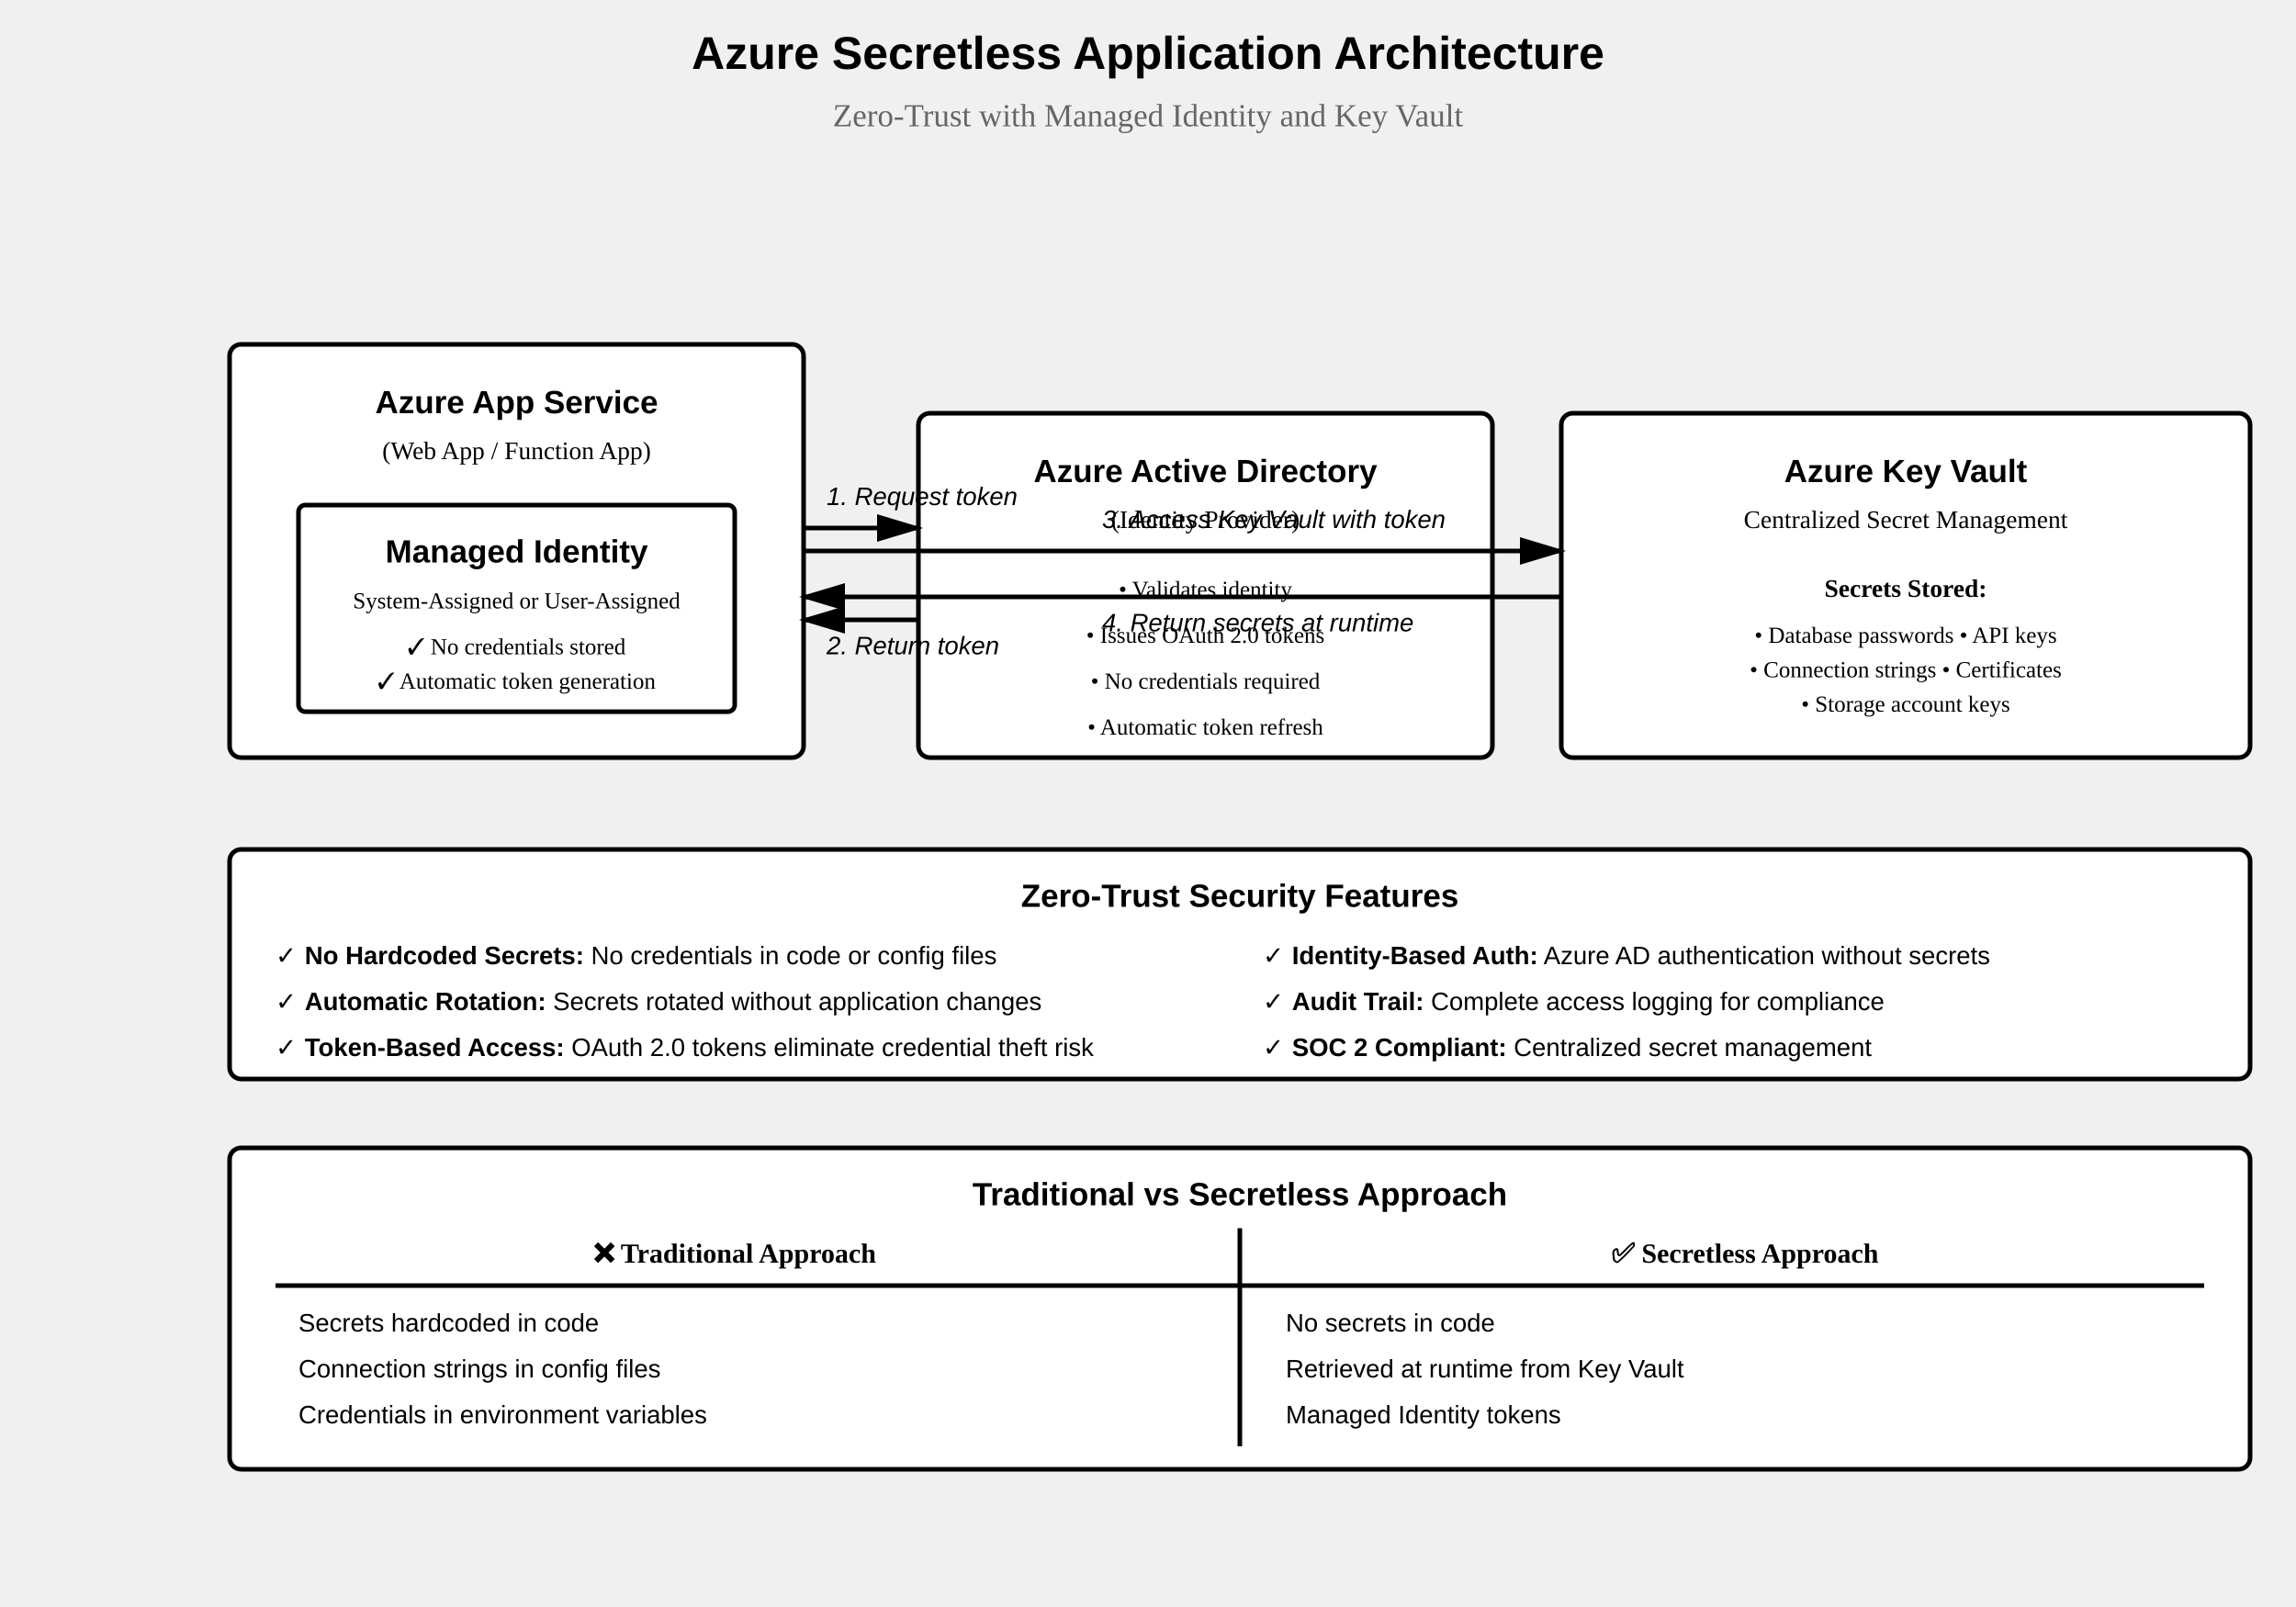
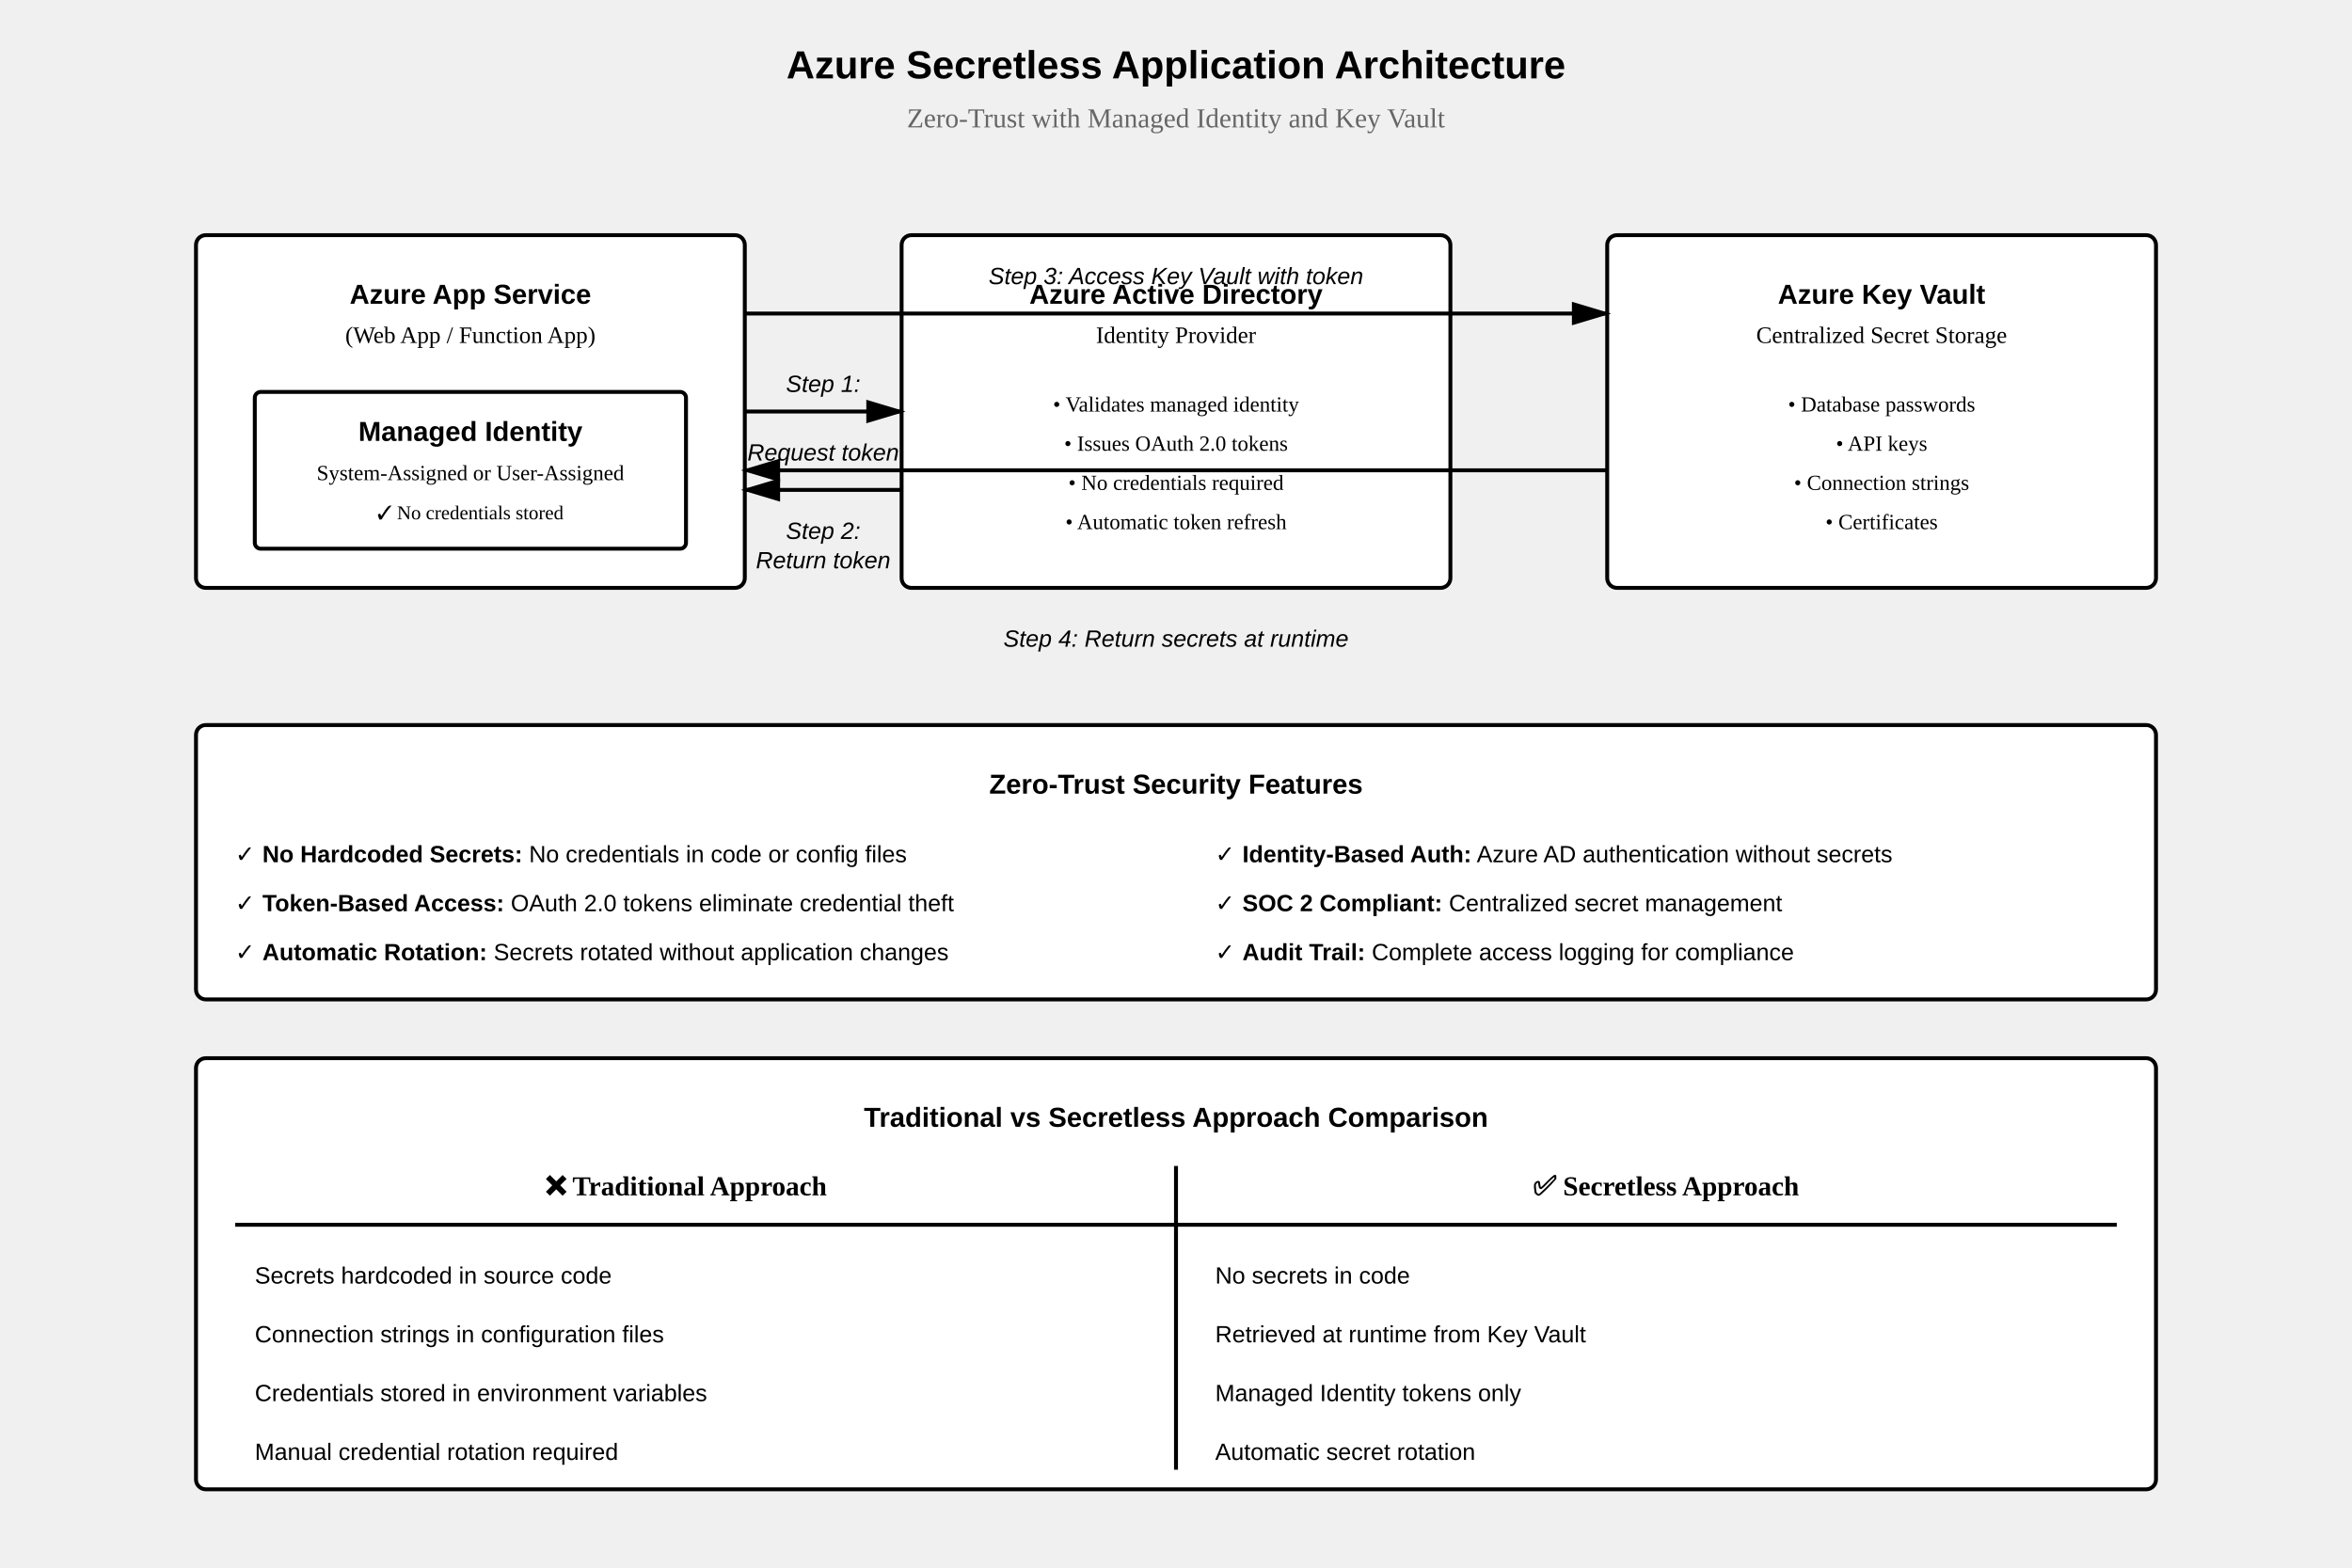
- <svg xmlns="http://www.w3.org/2000/svg" viewBox="0 0 1000 700">
+ <svg xmlns="http://www.w3.org/2000/svg" viewBox="0 0 1200 800" width="1200" height="800">
  <defs>
    <style>
      .box { fill: #fff; stroke: #000; stroke-width: 2; }
      .text { font-family: Arial, sans-serif; font-size: 12px; fill: #000; }
      .title-text { font-family: Arial, sans-serif; font-size: 14px; font-weight: bold; fill: #000; }
      .header { font-family: Arial, sans-serif; font-size: 20px; font-weight: bold; fill: #000; }
      .line { stroke: #000; stroke-width: 2; fill: none; }
      .arrow { fill: #000; }
-       .step-text { font-family: Arial, sans-serif; font-size: 11px; fill: #000; font-style: italic; }
+       .step-text { font-family: Arial, sans-serif; font-size: 12px; fill: #000; font-style: italic; }
    </style>
    <marker id="arrowhead" markerWidth="10" markerHeight="10" refX="9" refY="3" orient="auto">
      <polygon points="0 0, 10 3, 0 6" class="arrow" />
    </marker>
  </defs>
-   <text x="500" y="30" text-anchor="middle" class="header">Azure Secretless Application Architecture</text>
-   <text x="500" y="55" text-anchor="middle" style="font-size: 14px; fill: #666;">Zero-Trust with Managed Identity and Key Vault</text>
-   <rect x="100" y="150" width="250" height="180" class="box" rx="5" />
-   <text x="225" y="180" text-anchor="middle" class="title-text">Azure App Service</text>
-   <text x="225" y="200" text-anchor="middle" style="font-size: 11px;">(Web App / Function App)</text>
-   <rect x="130" y="220" width="190" height="90" class="box" rx="3" />
-   <text x="225" y="245" text-anchor="middle" class="title-text">Managed Identity</text>
-   <text x="225" y="265" text-anchor="middle" style="font-size: 10px;">System-Assigned or User-Assigned</text>
-   <text x="225" y="285" text-anchor="middle" style="font-size: 10px;">✓ No credentials stored</text>
-   <text x="225" y="300" text-anchor="middle" style="font-size: 10px;">✓ Automatic token generation</text>
-   <rect x="400" y="180" width="250" height="150" class="box" rx="5" />
-   <text x="525" y="210" text-anchor="middle" class="title-text">Azure Active Directory</text>
-   <text x="525" y="230" text-anchor="middle" style="font-size: 11px;">(Identity Provider)</text>
-   <text x="525" y="260" text-anchor="middle" style="font-size: 10px;">• Validates identity</text>
-   <text x="525" y="280" text-anchor="middle" style="font-size: 10px;">• Issues OAuth 2.0 tokens</text>
-   <text x="525" y="300" text-anchor="middle" style="font-size: 10px;">• No credentials required</text>
-   <text x="525" y="320" text-anchor="middle" style="font-size: 10px;">• Automatic token refresh</text>
-   <line x1="350" y1="230" x2="400" y2="230" class="line" marker-end="url(#arrowhead)" />
-   <text x="360" y="220" class="step-text">1. Request token</text>
-   <line x1="400" y1="270" x2="350" y2="270" class="line" marker-end="url(#arrowhead)" />
-   <text x="360" y="285" class="step-text">2. Return token</text>
-   <rect x="680" y="180" width="300" height="150" class="box" rx="5" />
-   <text x="830" y="210" text-anchor="middle" class="title-text">Azure Key Vault</text>
-   <text x="830" y="230" text-anchor="middle" style="font-size: 11px;">Centralized Secret Management</text>
-   <text x="830" y="260" text-anchor="middle" style="font-size: 11px; font-weight: bold;">Secrets Stored:</text>
-   <text x="830" y="280" text-anchor="middle" style="font-size: 10px;">• Database passwords • API keys</text>
-   <text x="830" y="295" text-anchor="middle" style="font-size: 10px;">• Connection strings • Certificates</text>
-   <text x="830" y="310" text-anchor="middle" style="font-size: 10px;">• Storage account keys</text>
-   <line x1="350" y1="240" x2="680" y2="240" class="line" marker-end="url(#arrowhead)" />
-   <text x="480" y="230" class="step-text">3. Access Key Vault with token</text>
-   <line x1="680" y1="260" x2="350" y2="260" class="line" marker-end="url(#arrowhead)" />
-   <text x="480" y="275" class="step-text">4. Return secrets at runtime</text>
-   <rect x="100" y="370" width="880" height="100" class="box" rx="5" />
-   <text x="540" y="395" text-anchor="middle" class="title-text">Zero-Trust Security Features</text>
-   <text x="120" y="420" class="text" style="font-size: 11px;">✓ <tspan font-weight="bold">No Hardcoded Secrets:</tspan> No credentials in code or config files</text>
-   <text x="120" y="440" class="text" style="font-size: 11px;">✓ <tspan font-weight="bold">Automatic Rotation:</tspan> Secrets rotated without application changes</text>
-   <text x="120" y="460" class="text" style="font-size: 11px;">✓ <tspan font-weight="bold">Token-Based Access:</tspan> OAuth 2.0 tokens eliminate credential theft risk</text>
-   <text x="550" y="420" class="text" style="font-size: 11px;">✓ <tspan font-weight="bold">Identity-Based Auth:</tspan> Azure AD authentication without secrets</text>
-   <text x="550" y="440" class="text" style="font-size: 11px;">✓ <tspan font-weight="bold">Audit Trail:</tspan> Complete access logging for compliance</text>
-   <text x="550" y="460" class="text" style="font-size: 11px;">✓ <tspan font-weight="bold">SOC 2 Compliant:</tspan> Centralized secret management</text>
-   <rect x="100" y="500" width="880" height="140" class="box" rx="5" />
-   <text x="540" y="525" text-anchor="middle" class="title-text">Traditional vs Secretless Approach</text>
-   <line x1="540" y1="535" x2="540" y2="630" class="line" />
-   <text x="320" y="550" text-anchor="middle" style="font-size: 12px; font-weight: bold;">❌ Traditional Approach</text>
-   <text x="760" y="550" text-anchor="middle" style="font-size: 12px; font-weight: bold;">✅ Secretless Approach</text>
-   <line x1="120" y1="560" x2="960" y2="560" class="line" />
-   <text x="130" y="580" class="text" style="font-size: 11px;">Secrets hardcoded in code</text>
-   <text x="560" y="580" class="text" style="font-size: 11px;">No secrets in code</text>
-   <text x="130" y="600" class="text" style="font-size: 11px;">Connection strings in config files</text>
-   <text x="560" y="600" class="text" style="font-size: 11px;">Retrieved at runtime from Key Vault</text>
-   <text x="130" y="620" class="text" style="font-size: 11px;">Credentials in environment variables</text>
-   <text x="560" y="620" class="text" style="font-size: 11px;">Managed Identity tokens</text>
+   <text x="600" y="40" text-anchor="middle" class="header">Azure Secretless Application Architecture</text>
+   <text x="600" y="65" text-anchor="middle" style="font-size: 14px; fill: #666;">Zero-Trust with Managed Identity and Key Vault</text>
+   <rect x="100" y="120" width="280" height="180" class="box" rx="5" />
+   <text x="240" y="155" text-anchor="middle" class="title-text">Azure App Service</text>
+   <text x="240" y="175" text-anchor="middle" style="font-size: 12px;">(Web App / Function App)</text>
+   <rect x="130" y="200" width="220" height="80" class="box" rx="3" />
+   <text x="240" y="225" text-anchor="middle" class="title-text">Managed Identity</text>
+   <text x="240" y="245" text-anchor="middle" style="font-size: 11px;">System-Assigned or User-Assigned</text>
+   <text x="240" y="265" text-anchor="middle" style="font-size: 10px;">✓ No credentials stored</text>
+   <rect x="460" y="120" width="280" height="180" class="box" rx="5" />
+   <text x="600" y="155" text-anchor="middle" class="title-text">Azure Active Directory</text>
+   <text x="600" y="175" text-anchor="middle" style="font-size: 12px;">Identity Provider</text>
+   <text x="600" y="210" text-anchor="middle" style="font-size: 11px;">• Validates managed identity</text>
+   <text x="600" y="230" text-anchor="middle" style="font-size: 11px;">• Issues OAuth 2.0 tokens</text>
+   <text x="600" y="250" text-anchor="middle" style="font-size: 11px;">• No credentials required</text>
+   <text x="600" y="270" text-anchor="middle" style="font-size: 11px;">• Automatic token refresh</text>
+   <rect x="820" y="120" width="280" height="180" class="box" rx="5" />
+   <text x="960" y="155" text-anchor="middle" class="title-text">Azure Key Vault</text>
+   <text x="960" y="175" text-anchor="middle" style="font-size: 12px;">Centralized Secret Storage</text>
+   <text x="960" y="210" text-anchor="middle" style="font-size: 11px;">• Database passwords</text>
+   <text x="960" y="230" text-anchor="middle" style="font-size: 11px;">• API keys</text>
+   <text x="960" y="250" text-anchor="middle" style="font-size: 11px;">• Connection strings</text>
+   <text x="960" y="270" text-anchor="middle" style="font-size: 11px;">• Certificates</text>
+   <line x1="380" y1="210" x2="460" y2="210" class="line" marker-end="url(#arrowhead)" />
+   <text x="420" y="200" text-anchor="middle" class="step-text">Step 1:</text>
+   <text x="420" y="235" text-anchor="middle" class="step-text">Request token</text>
+   <line x1="460" y1="250" x2="380" y2="250" class="line" marker-end="url(#arrowhead)" />
+   <text x="420" y="275" text-anchor="middle" class="step-text">Step 2:</text>
+   <text x="420" y="290" text-anchor="middle" class="step-text">Return token</text>
+   <line x1="380" y1="160" x2="820" y2="160" class="line" marker-end="url(#arrowhead)" />
+   <text x="600" y="145" text-anchor="middle" class="step-text">Step 3: Access Key Vault with token</text>
+   <line x1="820" y1="240" x2="380" y2="240" class="line" marker-end="url(#arrowhead)" />
+   <text x="600" y="330" text-anchor="middle" class="step-text">Step 4: Return secrets at runtime</text>
+   <rect x="100" y="370" width="1000" height="140" class="box" rx="5" />
+   <text x="600" y="405" text-anchor="middle" class="title-text">Zero-Trust Security Features</text>
+   <text x="120" y="440" class="text" style="font-size: 12px;">✓ <tspan font-weight="bold">No Hardcoded Secrets:</tspan> No credentials in code or config files</text>
+   <text x="120" y="465" class="text" style="font-size: 12px;">✓ <tspan font-weight="bold">Token-Based Access:</tspan> OAuth 2.0 tokens eliminate credential theft</text>
+   <text x="120" y="490" class="text" style="font-size: 12px;">✓ <tspan font-weight="bold">Automatic Rotation:</tspan> Secrets rotated without application changes</text>
+   <text x="620" y="440" class="text" style="font-size: 12px;">✓ <tspan font-weight="bold">Identity-Based Auth:</tspan> Azure AD authentication without secrets</text>
+   <text x="620" y="465" class="text" style="font-size: 12px;">✓ <tspan font-weight="bold">SOC 2 Compliant:</tspan> Centralized secret management</text>
+   <text x="620" y="490" class="text" style="font-size: 12px;">✓ <tspan font-weight="bold">Audit Trail:</tspan> Complete access logging for compliance</text>
+   <rect x="100" y="540" width="1000" height="220" class="box" rx="5" />
+   <text x="600" y="575" text-anchor="middle" class="title-text">Traditional vs Secretless Approach Comparison</text>
+   <line x1="600" y1="595" x2="600" y2="750" class="line" />
+   <text x="350" y="610" text-anchor="middle" style="font-size: 14px; font-weight: bold;">❌ Traditional Approach</text>
+   <text x="850" y="610" text-anchor="middle" style="font-size: 14px; font-weight: bold;">✅ Secretless Approach</text>
+   <line x1="120" y1="625" x2="1080" y2="625" class="line" />
+   <text x="130" y="655" class="text" style="font-size: 12px;">Secrets hardcoded in source code</text>
+   <text x="620" y="655" class="text" style="font-size: 12px;">No secrets in code</text>
+   <text x="130" y="685" class="text" style="font-size: 12px;">Connection strings in configuration files</text>
+   <text x="620" y="685" class="text" style="font-size: 12px;">Retrieved at runtime from Key Vault</text>
+   <text x="130" y="715" class="text" style="font-size: 12px;">Credentials stored in environment variables</text>
+   <text x="620" y="715" class="text" style="font-size: 12px;">Managed Identity tokens only</text>
+   <text x="130" y="745" class="text" style="font-size: 12px;">Manual credential rotation required</text>
+   <text x="620" y="745" class="text" style="font-size: 12px;">Automatic secret rotation</text>
</svg>
